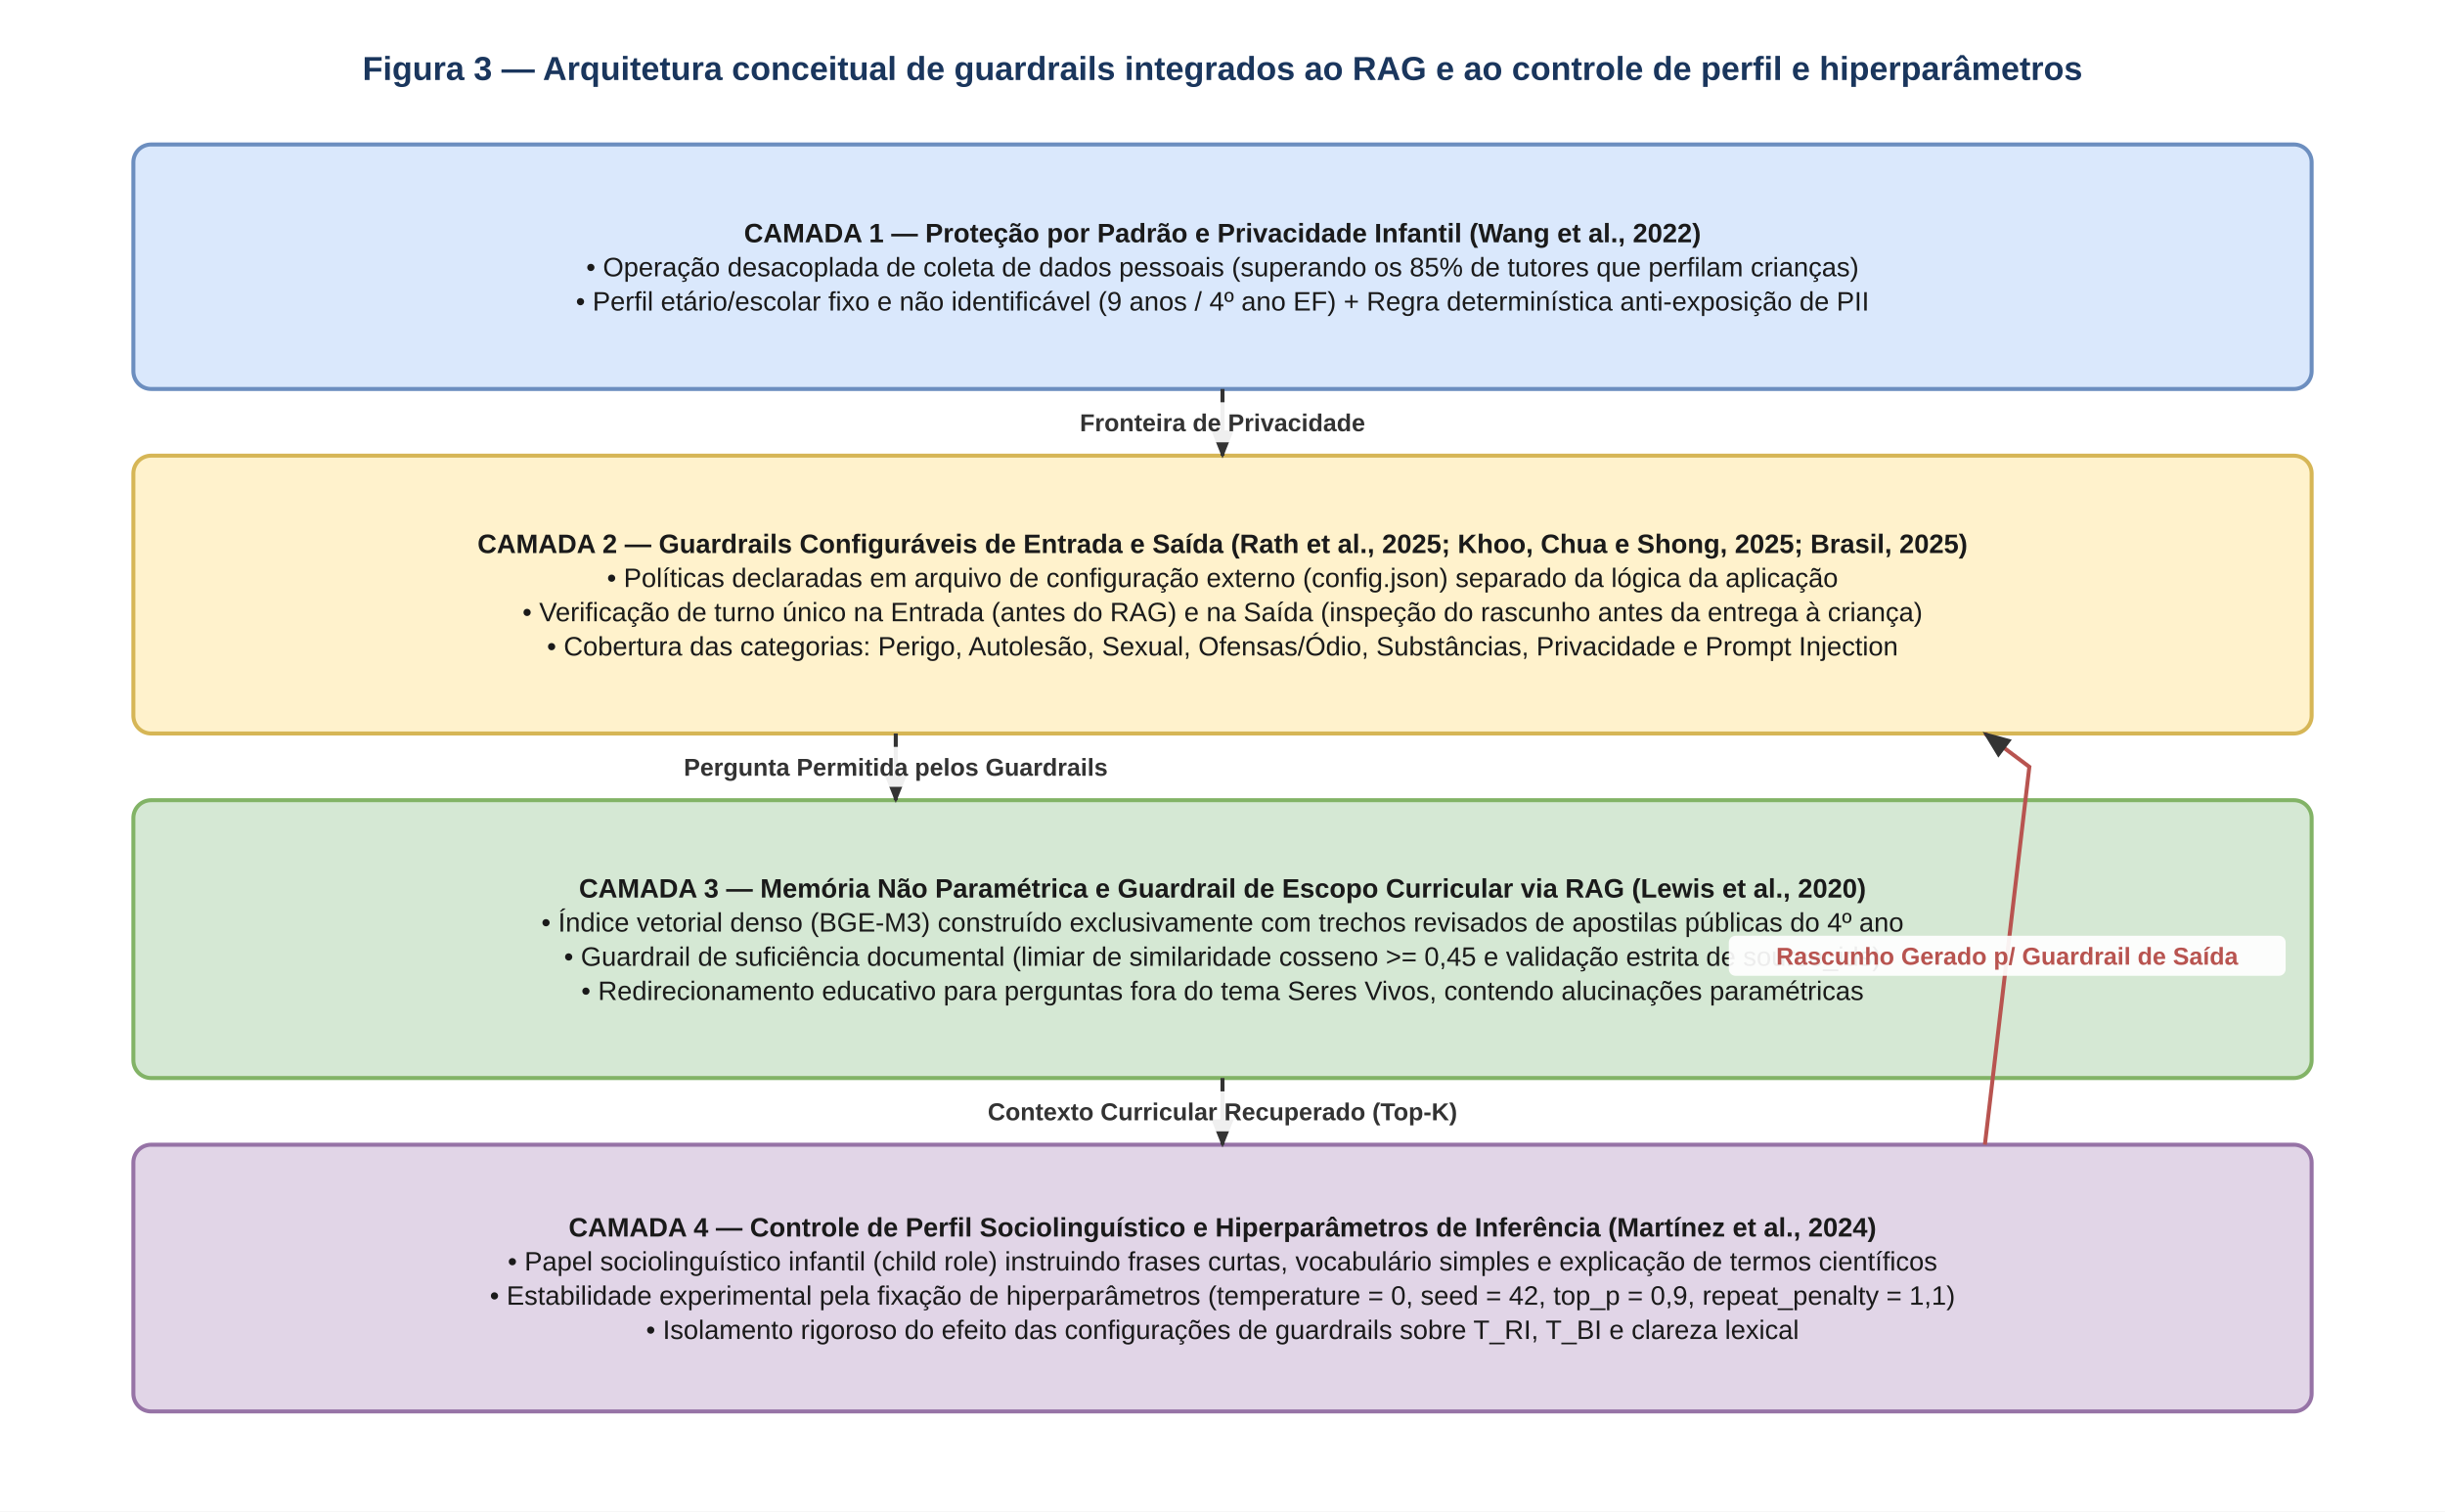
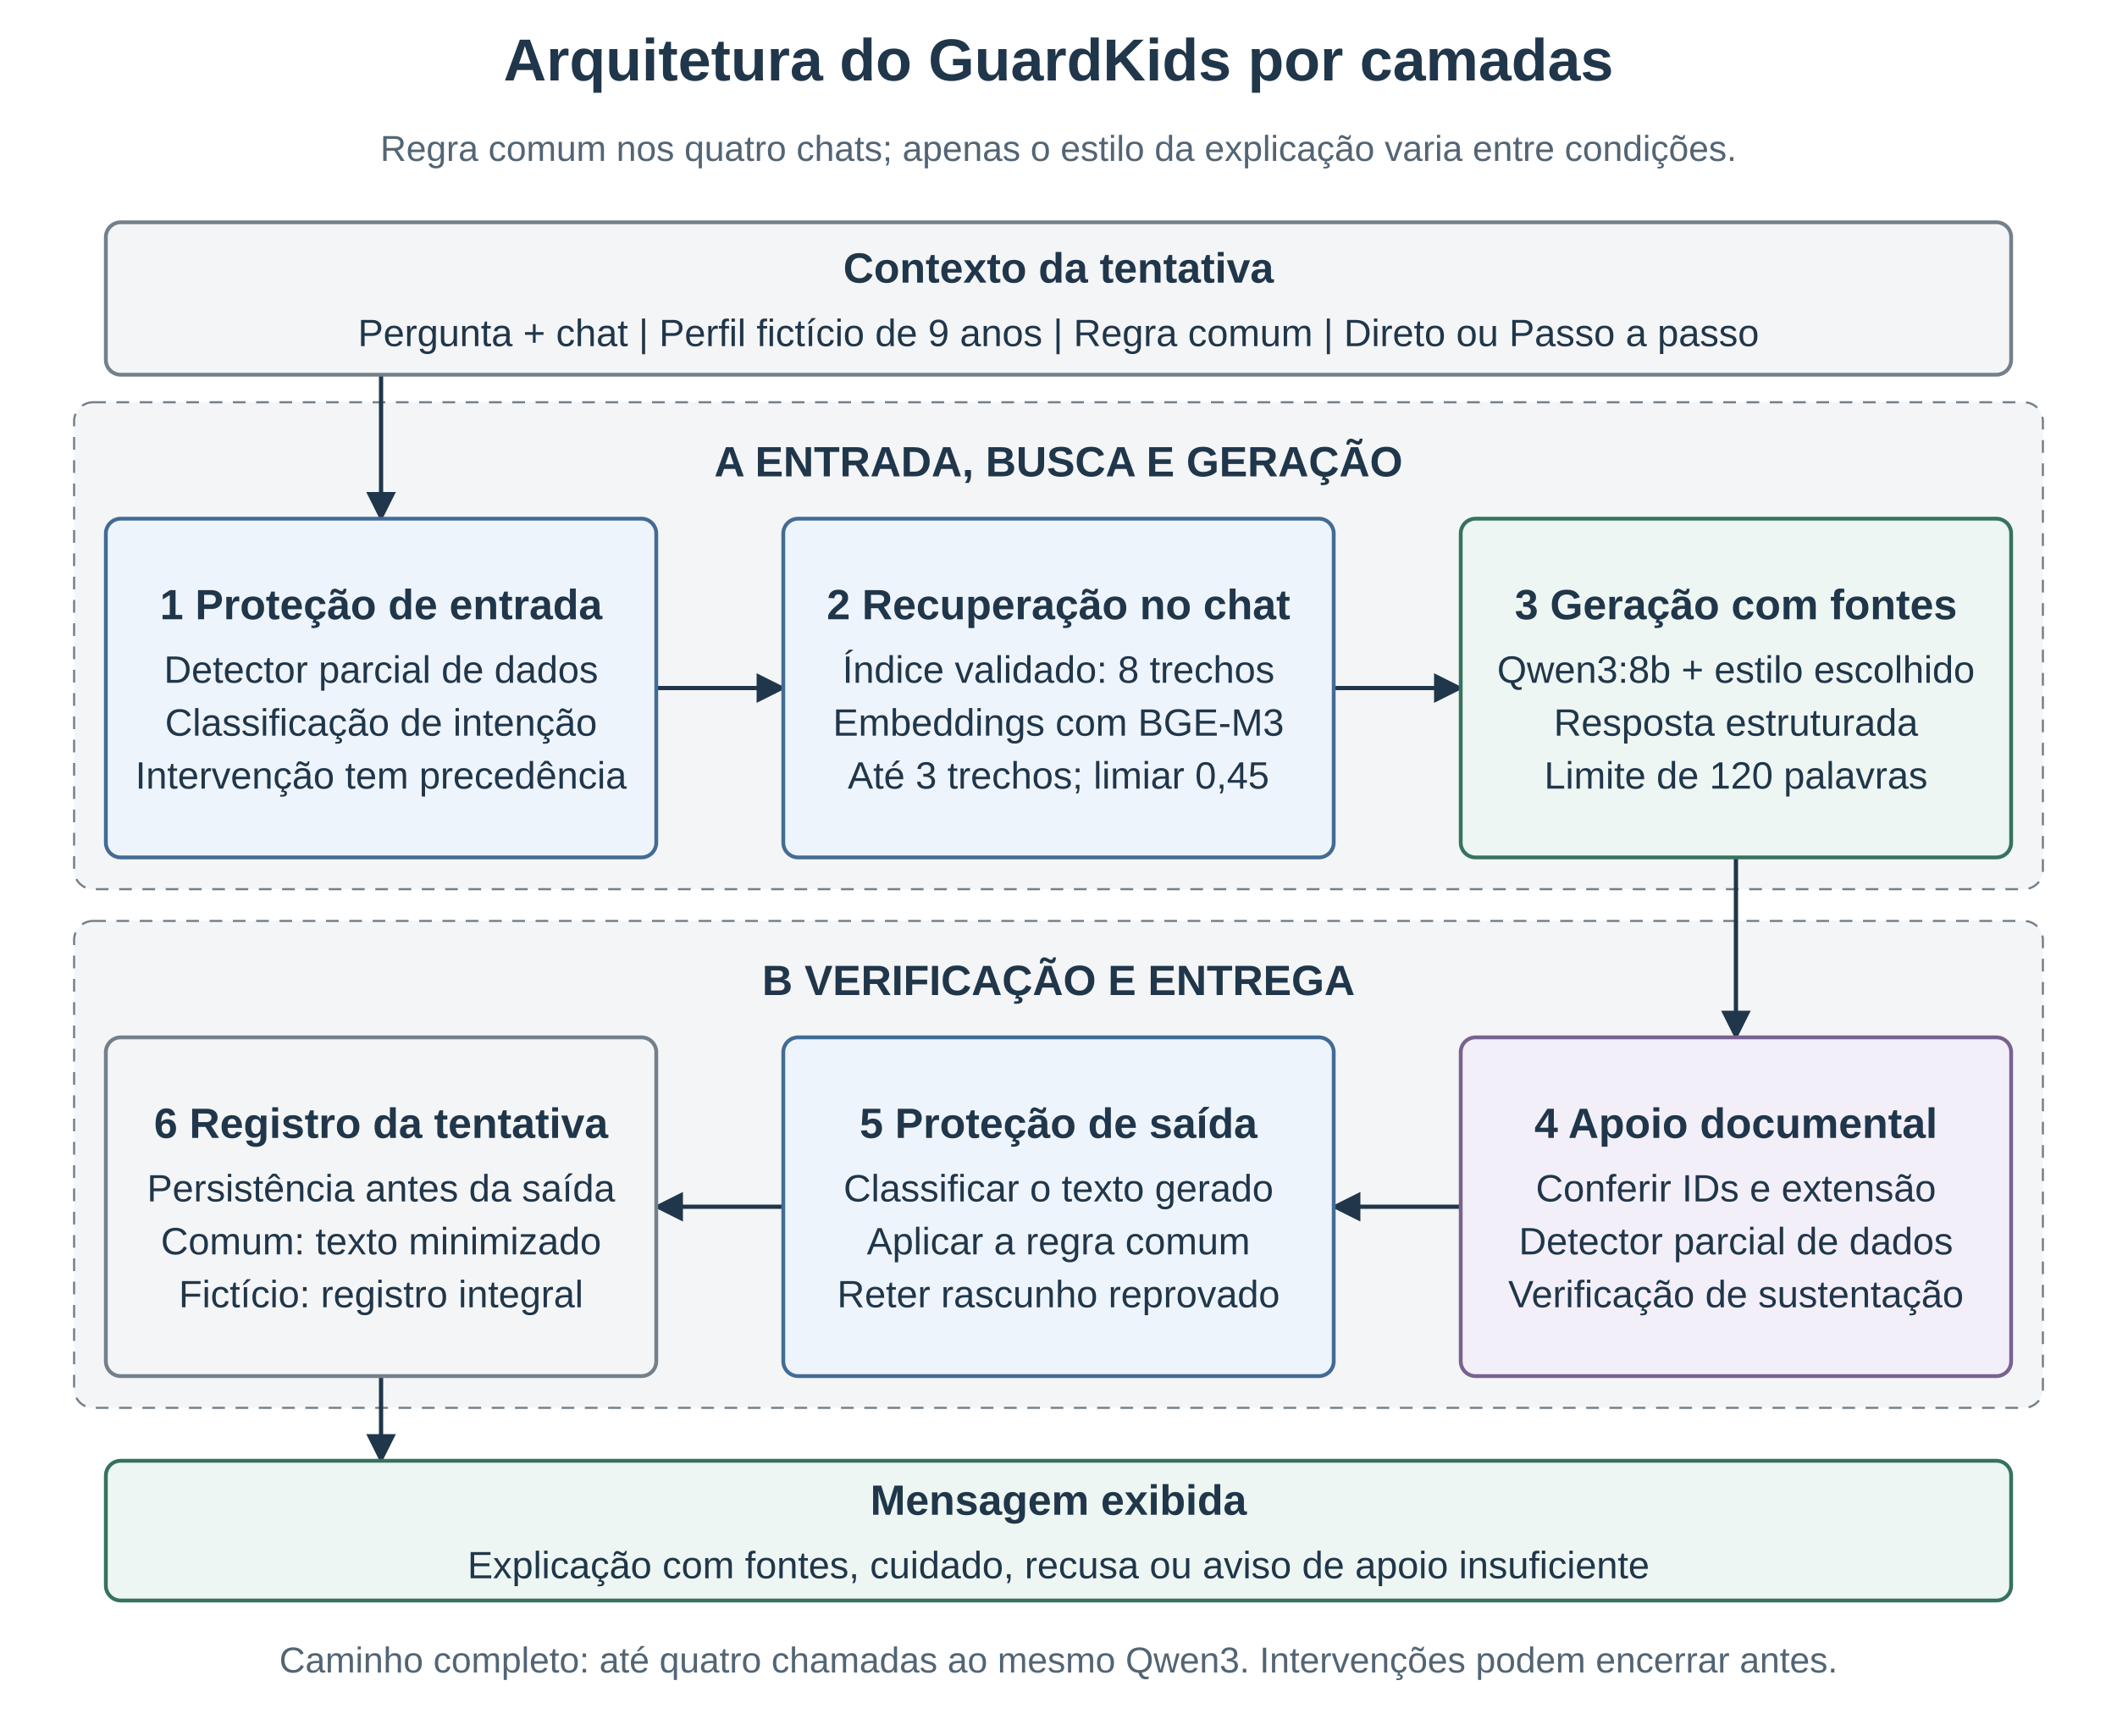
- <svg xmlns="http://www.w3.org/2000/svg" viewBox="0 0 1100 680" width="1100" height="680" font-family="Segoe UI, Arial, sans-serif">
+ <svg xmlns="http://www.w3.org/2000/svg" width="1000" height="820" viewBox="0 0 1000 820">
  <defs>
-     <marker id="arrow" viewBox="0 0 10 10" refX="9" refY="5" markerWidth="7" markerHeight="7" orient="auto-start-reverse">
-       <path d="M 0 1 L 10 5 L 0 9 z" fill="#333333" />
+     <marker id="arrow" viewBox="0 0 10 10" refX="9" refY="5" markerWidth="7" markerHeight="7" orient="auto">
+       <path d="M0,0 L10,5 L0,10 Z" fill="#20364a" />
    </marker>
  </defs>
-   <rect width="1100" height="680" fill="#ffffff" />
-   <text x="550.0" y="36" text-anchor="middle" font-size="15" font-weight="bold" fill="#1A365D">Figura 3 — Arquitetura conceitual de guardrails integrados ao RAG e ao controle de perfil e hiperparâmetros</text>
-   <rect x="60" y="65" width="980" height="110" rx="8" ry="8" fill="#dae8fc" stroke="#6c8ebf" stroke-width="1.8" />
-   <text x="550.0" y="109.0" text-anchor="middle" font-size="12" font-weight="bold" fill="#1a1a1a">CAMADA 1 — Proteção por Padrão e Privacidade Infantil (Wang et al., 2022)</text>
-   <text x="550.0" y="124.3" text-anchor="middle" font-size="12" font-weight="normal" fill="#1a1a1a">• Operação desacoplada de coleta de dados pessoais (superando os 85% de tutores que perfilam crianças)</text>
-   <text x="550.0" y="139.7" text-anchor="middle" font-size="12" font-weight="normal" fill="#1a1a1a">• Perfil etário/escolar fixo e não identificável (9 anos / 4º ano EF) + Regra determinística anti-exposição de PII</text>
-   <rect x="60" y="205" width="980" height="125" rx="8" ry="8" fill="#fff2cc" stroke="#d6b656" stroke-width="1.8" />
-   <text x="550.0" y="248.8" text-anchor="middle" font-size="12" font-weight="bold" fill="#1a1a1a">CAMADA 2 — Guardrails Configuráveis de Entrada e Saída (Rath et al., 2025; Khoo, Chua e Shong, 2025; Brasil, 2025)</text>
-   <text x="550.0" y="264.1" text-anchor="middle" font-size="12" font-weight="normal" fill="#1a1a1a">• Políticas declaradas em arquivo de configuração externo (config.json) separado da lógica da aplicação</text>
-   <text x="550.0" y="279.5" text-anchor="middle" font-size="12" font-weight="normal" fill="#1a1a1a">• Verificação de turno único na Entrada (antes do RAG) e na Saída (inspeção do rascunho antes da entrega à criança)</text>
-   <text x="550.0" y="294.9" text-anchor="middle" font-size="12" font-weight="normal" fill="#1a1a1a">• Cobertura das categorias: Perigo, Autolesão, Sexual, Ofensas/Ódio, Substâncias, Privacidade e Prompt Injection</text>
-   <rect x="60" y="360" width="980" height="125" rx="8" ry="8" fill="#d5e8d4" stroke="#82b366" stroke-width="1.8" />
-   <text x="550.0" y="403.8" text-anchor="middle" font-size="12" font-weight="bold" fill="#1a1a1a">CAMADA 3 — Memória Não Paramétrica e Guardrail de Escopo Curricular via RAG (Lewis et al., 2020)</text>
-   <text x="550.0" y="419.1" text-anchor="middle" font-size="12" font-weight="normal" fill="#1a1a1a">• Índice vetorial denso (BGE-M3) construído exclusivamente com trechos revisados de apostilas públicas do 4º ano</text>
-   <text x="550.0" y="434.5" text-anchor="middle" font-size="12" font-weight="normal" fill="#1a1a1a">• Guardrail de suficiência documental (limiar de similaridade cosseno &gt;= 0,45 e validação estrita de source_ids)</text>
-   <text x="550.0" y="449.9" text-anchor="middle" font-size="12" font-weight="normal" fill="#1a1a1a">• Redirecionamento educativo para perguntas fora do tema Seres Vivos, contendo alucinações paramétricas</text>
-   <rect x="60" y="515" width="980" height="120" rx="8" ry="8" fill="#e1d5e7" stroke="#9673a6" stroke-width="1.8" />
-   <text x="550.0" y="556.3" text-anchor="middle" font-size="12" font-weight="bold" fill="#1a1a1a">CAMADA 4 — Controle de Perfil Sociolinguístico e Hiperparâmetros de Inferência (Martínez et al., 2024)</text>
-   <text x="550.0" y="571.6" text-anchor="middle" font-size="12" font-weight="normal" fill="#1a1a1a">• Papel sociolinguístico infantil (child role) instruindo frases curtas, vocabulário simples e explicação de termos científicos</text>
-   <text x="550.0" y="587.0" text-anchor="middle" font-size="12" font-weight="normal" fill="#1a1a1a">• Estabilidade experimental pela fixação de hiperparâmetros (temperature = 0, seed = 42, top_p = 0,9, repeat_penalty = 1,1)</text>
-   <text x="550.0" y="602.4" text-anchor="middle" font-size="12" font-weight="normal" fill="#1a1a1a">• Isolamento rigoroso do efeito das configurações de guardrails sobre T_RI, T_BI e clareza lexical</text>
-   <path d="M 550.0 175.0 L 550.0 205.0" fill="none" stroke="#333333" stroke-width="1.8" marker-end="url(#arrow)" />
-   <rect x="467.0" y="181.0" width="166.0" height="18.0" rx="3" fill="#ffffff" stroke="none" opacity="0.92" />
-   <text x="550.0" y="194.0" text-anchor="middle" font-size="11" font-weight="bold" fill="#333333">Fronteira de Privacidade</text>
-   <path d="M 403.0 330.0 L 403.0 360.0" fill="none" stroke="#333333" stroke-width="1.8" marker-end="url(#arrow)" />
-   <rect x="284.2" y="336.0" width="237.5" height="18.0" rx="3" fill="#ffffff" stroke="none" opacity="0.92" />
-   <text x="403.0" y="349.0" text-anchor="middle" font-size="11" font-weight="bold" fill="#333333">Pergunta Permitida pelos Guardrails</text>
-   <path d="M 550.0 485.0 L 550.0 515.0" fill="none" stroke="#333333" stroke-width="1.8" marker-end="url(#arrow)" />
-   <rect x="421.5" y="491.0" width="257.0" height="18.0" rx="3" fill="#ffffff" stroke="none" opacity="0.92" />
-   <text x="550.0" y="504.0" text-anchor="middle" font-size="11" font-weight="bold" fill="#333333">Contexto Curricular Recuperado (Top-K)</text>
-   <path d="M 893.0 515.0 L 913.0 345.0 L 893.0 330.0" fill="none" stroke="#b85450" stroke-width="1.8" marker-end="url(#arrow)" />
-   <rect x="777.8" y="421.0" width="250.5" height="18.0" rx="3" fill="#ffffff" stroke="none" opacity="0.92" />
-   <text x="903.0" y="434.0" text-anchor="middle" font-size="11" font-weight="bold" fill="#b85450">Rascunho Gerado p/ Guardrail de Saída</text>
+   <rect width="1000" height="100%" fill="white" />
+   <text x="500" y="38" font-family="Arial, sans-serif" font-size="28" font-weight="700" text-anchor="middle" fill="#20364a">Arquitetura do GuardKids por camadas</text>
+   <text x="500" y="76" font-family="Arial, sans-serif" font-size="17" font-weight="400" text-anchor="middle" fill="#536574">Regra comum nos quatro chats; apenas o estilo da explicação varia entre condições.</text>
+   <rect x="35" y="190" width="930" height="230" rx="9" fill="#f4f5f6" stroke="#73808c" stroke-dasharray="6 5" />
+   <text x="500.0" y="225" font-family="Arial, sans-serif" font-size="20" font-weight="700" text-anchor="middle" fill="#20364a">A  ENTRADA, BUSCA E GERAÇÃO</text>
+   <rect x="35" y="435" width="930" height="230" rx="9" fill="#f4f5f6" stroke="#73808c" stroke-dasharray="6 5" />
+   <text x="500.0" y="470" font-family="Arial, sans-serif" font-size="20" font-weight="700" text-anchor="middle" fill="#20364a">B  VERIFICAÇÃO E ENTREGA</text>
+   <polyline points="180,177 180,245" fill="none" stroke="#20364a" stroke-width="2" marker-end="url(#arrow)" />
+   <polyline points="310.0,325.0 370.0,325.0" fill="none" stroke="#20364a" stroke-width="2" marker-end="url(#arrow)" />
+   <polyline points="630.0,325.0 690.0,325.0" fill="none" stroke="#20364a" stroke-width="2" marker-end="url(#arrow)" />
+   <polyline points="820.0,405.0 820.0,490.0" fill="none" stroke="#20364a" stroke-width="2" marker-end="url(#arrow)" />
+   <polyline points="690.0,570.0 630.0,570.0" fill="none" stroke="#20364a" stroke-width="2" marker-end="url(#arrow)" />
+   <polyline points="370.0,570.0 310.0,570.0" fill="none" stroke="#20364a" stroke-width="2" marker-end="url(#arrow)" />
+   <polyline points="180,650 180,690" fill="none" stroke="#20364a" stroke-width="2" marker-end="url(#arrow)" />
+   <rect x="50" y="105" width="900" height="72" rx="7" fill="#f4f5f6" stroke="#73808c" stroke-width="1.8" />
+   <text x="500.0" y="133.5" font-family="Arial, sans-serif" font-size="20" font-weight="700" text-anchor="middle" fill="#20364a">Contexto da tentativa</text>
+   <text x="500.0" y="163.5" font-family="Arial, sans-serif" font-size="18" font-weight="400" text-anchor="middle" fill="#20364a">Pergunta + chat  |  Perfil fictício de 9 anos  |  Regra comum  |  Direto ou Passo a passo</text>
+   <rect x="50" y="245" width="260" height="160" rx="7" fill="#eef4fb" stroke="#426b95" stroke-width="1.8" />
+   <text x="180.0" y="292.5" font-family="Arial, sans-serif" font-size="20" font-weight="700" text-anchor="middle" fill="#20364a">1  Proteção de entrada</text>
+   <text x="180.0" y="322.5" font-family="Arial, sans-serif" font-size="18" font-weight="400" text-anchor="middle" fill="#20364a">Detector parcial de dados</text>
+   <text x="180.0" y="347.5" font-family="Arial, sans-serif" font-size="18" font-weight="400" text-anchor="middle" fill="#20364a">Classificação de intenção</text>
+   <text x="180.0" y="372.5" font-family="Arial, sans-serif" font-size="18" font-weight="400" text-anchor="middle" fill="#20364a">Intervenção tem precedência</text>
+   <rect x="370" y="245" width="260" height="160" rx="7" fill="#eef4fb" stroke="#426b95" stroke-width="1.8" />
+   <text x="500.0" y="292.5" font-family="Arial, sans-serif" font-size="20" font-weight="700" text-anchor="middle" fill="#20364a">2  Recuperação no chat</text>
+   <text x="500.0" y="322.5" font-family="Arial, sans-serif" font-size="18" font-weight="400" text-anchor="middle" fill="#20364a">Índice validado: 8 trechos</text>
+   <text x="500.0" y="347.5" font-family="Arial, sans-serif" font-size="18" font-weight="400" text-anchor="middle" fill="#20364a">Embeddings com BGE-M3</text>
+   <text x="500.0" y="372.5" font-family="Arial, sans-serif" font-size="18" font-weight="400" text-anchor="middle" fill="#20364a">Até 3 trechos; limiar 0,45</text>
+   <rect x="690" y="245" width="260" height="160" rx="7" fill="#edf6f2" stroke="#367260" stroke-width="1.8" />
+   <text x="820.0" y="292.5" font-family="Arial, sans-serif" font-size="20" font-weight="700" text-anchor="middle" fill="#20364a">3  Geração com fontes</text>
+   <text x="820.0" y="322.5" font-family="Arial, sans-serif" font-size="18" font-weight="400" text-anchor="middle" fill="#20364a">Qwen3:8b + estilo escolhido</text>
+   <text x="820.0" y="347.5" font-family="Arial, sans-serif" font-size="18" font-weight="400" text-anchor="middle" fill="#20364a">Resposta estruturada</text>
+   <text x="820.0" y="372.5" font-family="Arial, sans-serif" font-size="18" font-weight="400" text-anchor="middle" fill="#20364a">Limite de 120 palavras</text>
+   <rect x="690" y="490" width="260" height="160" rx="7" fill="#f3eff8" stroke="#78628f" stroke-width="1.8" />
+   <text x="820.0" y="537.5" font-family="Arial, sans-serif" font-size="20" font-weight="700" text-anchor="middle" fill="#20364a">4  Apoio documental</text>
+   <text x="820.0" y="567.5" font-family="Arial, sans-serif" font-size="18" font-weight="400" text-anchor="middle" fill="#20364a">Conferir IDs e extensão</text>
+   <text x="820.0" y="592.5" font-family="Arial, sans-serif" font-size="18" font-weight="400" text-anchor="middle" fill="#20364a">Detector parcial de dados</text>
+   <text x="820.0" y="617.5" font-family="Arial, sans-serif" font-size="18" font-weight="400" text-anchor="middle" fill="#20364a">Verificação de sustentação</text>
+   <rect x="370" y="490" width="260" height="160" rx="7" fill="#eef4fb" stroke="#426b95" stroke-width="1.8" />
+   <text x="500.0" y="537.5" font-family="Arial, sans-serif" font-size="20" font-weight="700" text-anchor="middle" fill="#20364a">5  Proteção de saída</text>
+   <text x="500.0" y="567.5" font-family="Arial, sans-serif" font-size="18" font-weight="400" text-anchor="middle" fill="#20364a">Classificar o texto gerado</text>
+   <text x="500.0" y="592.5" font-family="Arial, sans-serif" font-size="18" font-weight="400" text-anchor="middle" fill="#20364a">Aplicar a regra comum</text>
+   <text x="500.0" y="617.5" font-family="Arial, sans-serif" font-size="18" font-weight="400" text-anchor="middle" fill="#20364a">Reter rascunho reprovado</text>
+   <rect x="50" y="490" width="260" height="160" rx="7" fill="#f4f5f6" stroke="#73808c" stroke-width="1.8" />
+   <text x="180.0" y="537.5" font-family="Arial, sans-serif" font-size="20" font-weight="700" text-anchor="middle" fill="#20364a">6  Registro da tentativa</text>
+   <text x="180.0" y="567.5" font-family="Arial, sans-serif" font-size="18" font-weight="400" text-anchor="middle" fill="#20364a">Persistência antes da saída</text>
+   <text x="180.0" y="592.5" font-family="Arial, sans-serif" font-size="18" font-weight="400" text-anchor="middle" fill="#20364a">Comum: texto minimizado</text>
+   <text x="180.0" y="617.5" font-family="Arial, sans-serif" font-size="18" font-weight="400" text-anchor="middle" fill="#20364a">Fictício: registro integral</text>
+   <rect x="50" y="690" width="900" height="66" rx="7" fill="#edf6f2" stroke="#367260" stroke-width="1.8" />
+   <text x="500.0" y="715.5" font-family="Arial, sans-serif" font-size="20" font-weight="700" text-anchor="middle" fill="#20364a">Mensagem exibida</text>
+   <text x="500.0" y="745.5" font-family="Arial, sans-serif" font-size="18" font-weight="400" text-anchor="middle" fill="#20364a">Explicação com fontes, cuidado, recusa ou aviso de apoio insuficiente</text>
+   <text x="500" y="790" font-family="Arial, sans-serif" font-size="17" font-weight="400" text-anchor="middle" fill="#536574">Caminho completo: até quatro chamadas ao mesmo Qwen3. Intervenções podem encerrar antes.</text>
</svg>
